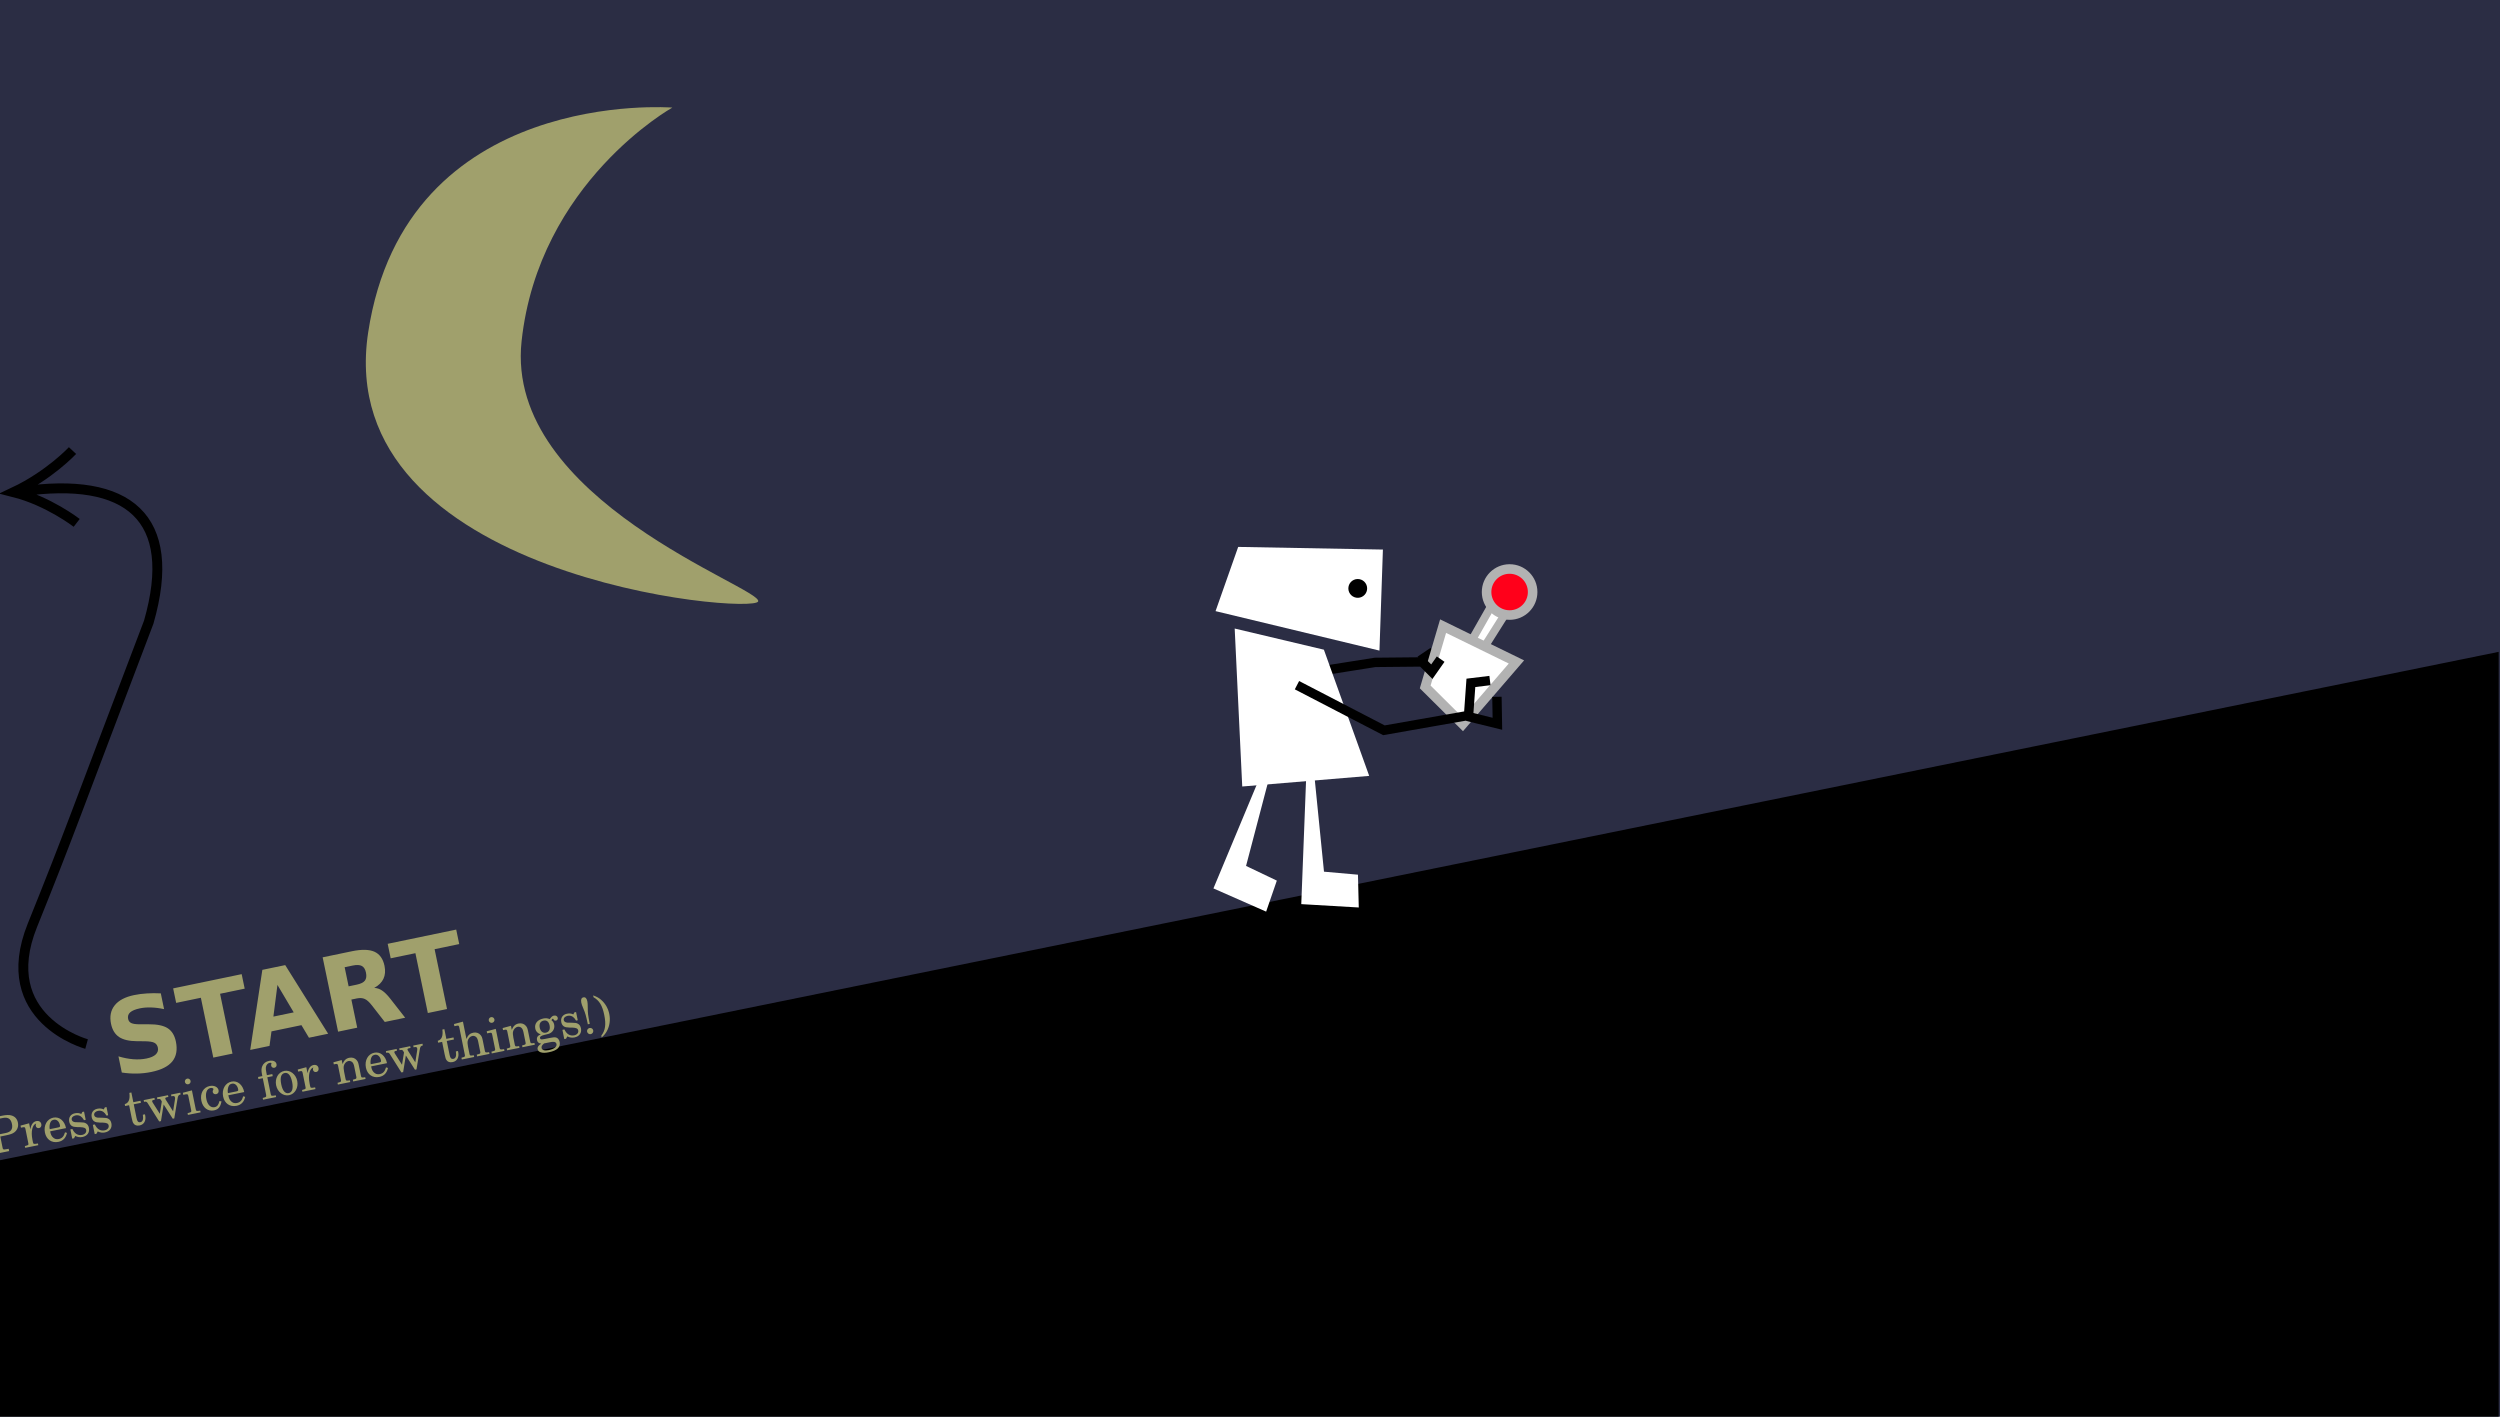
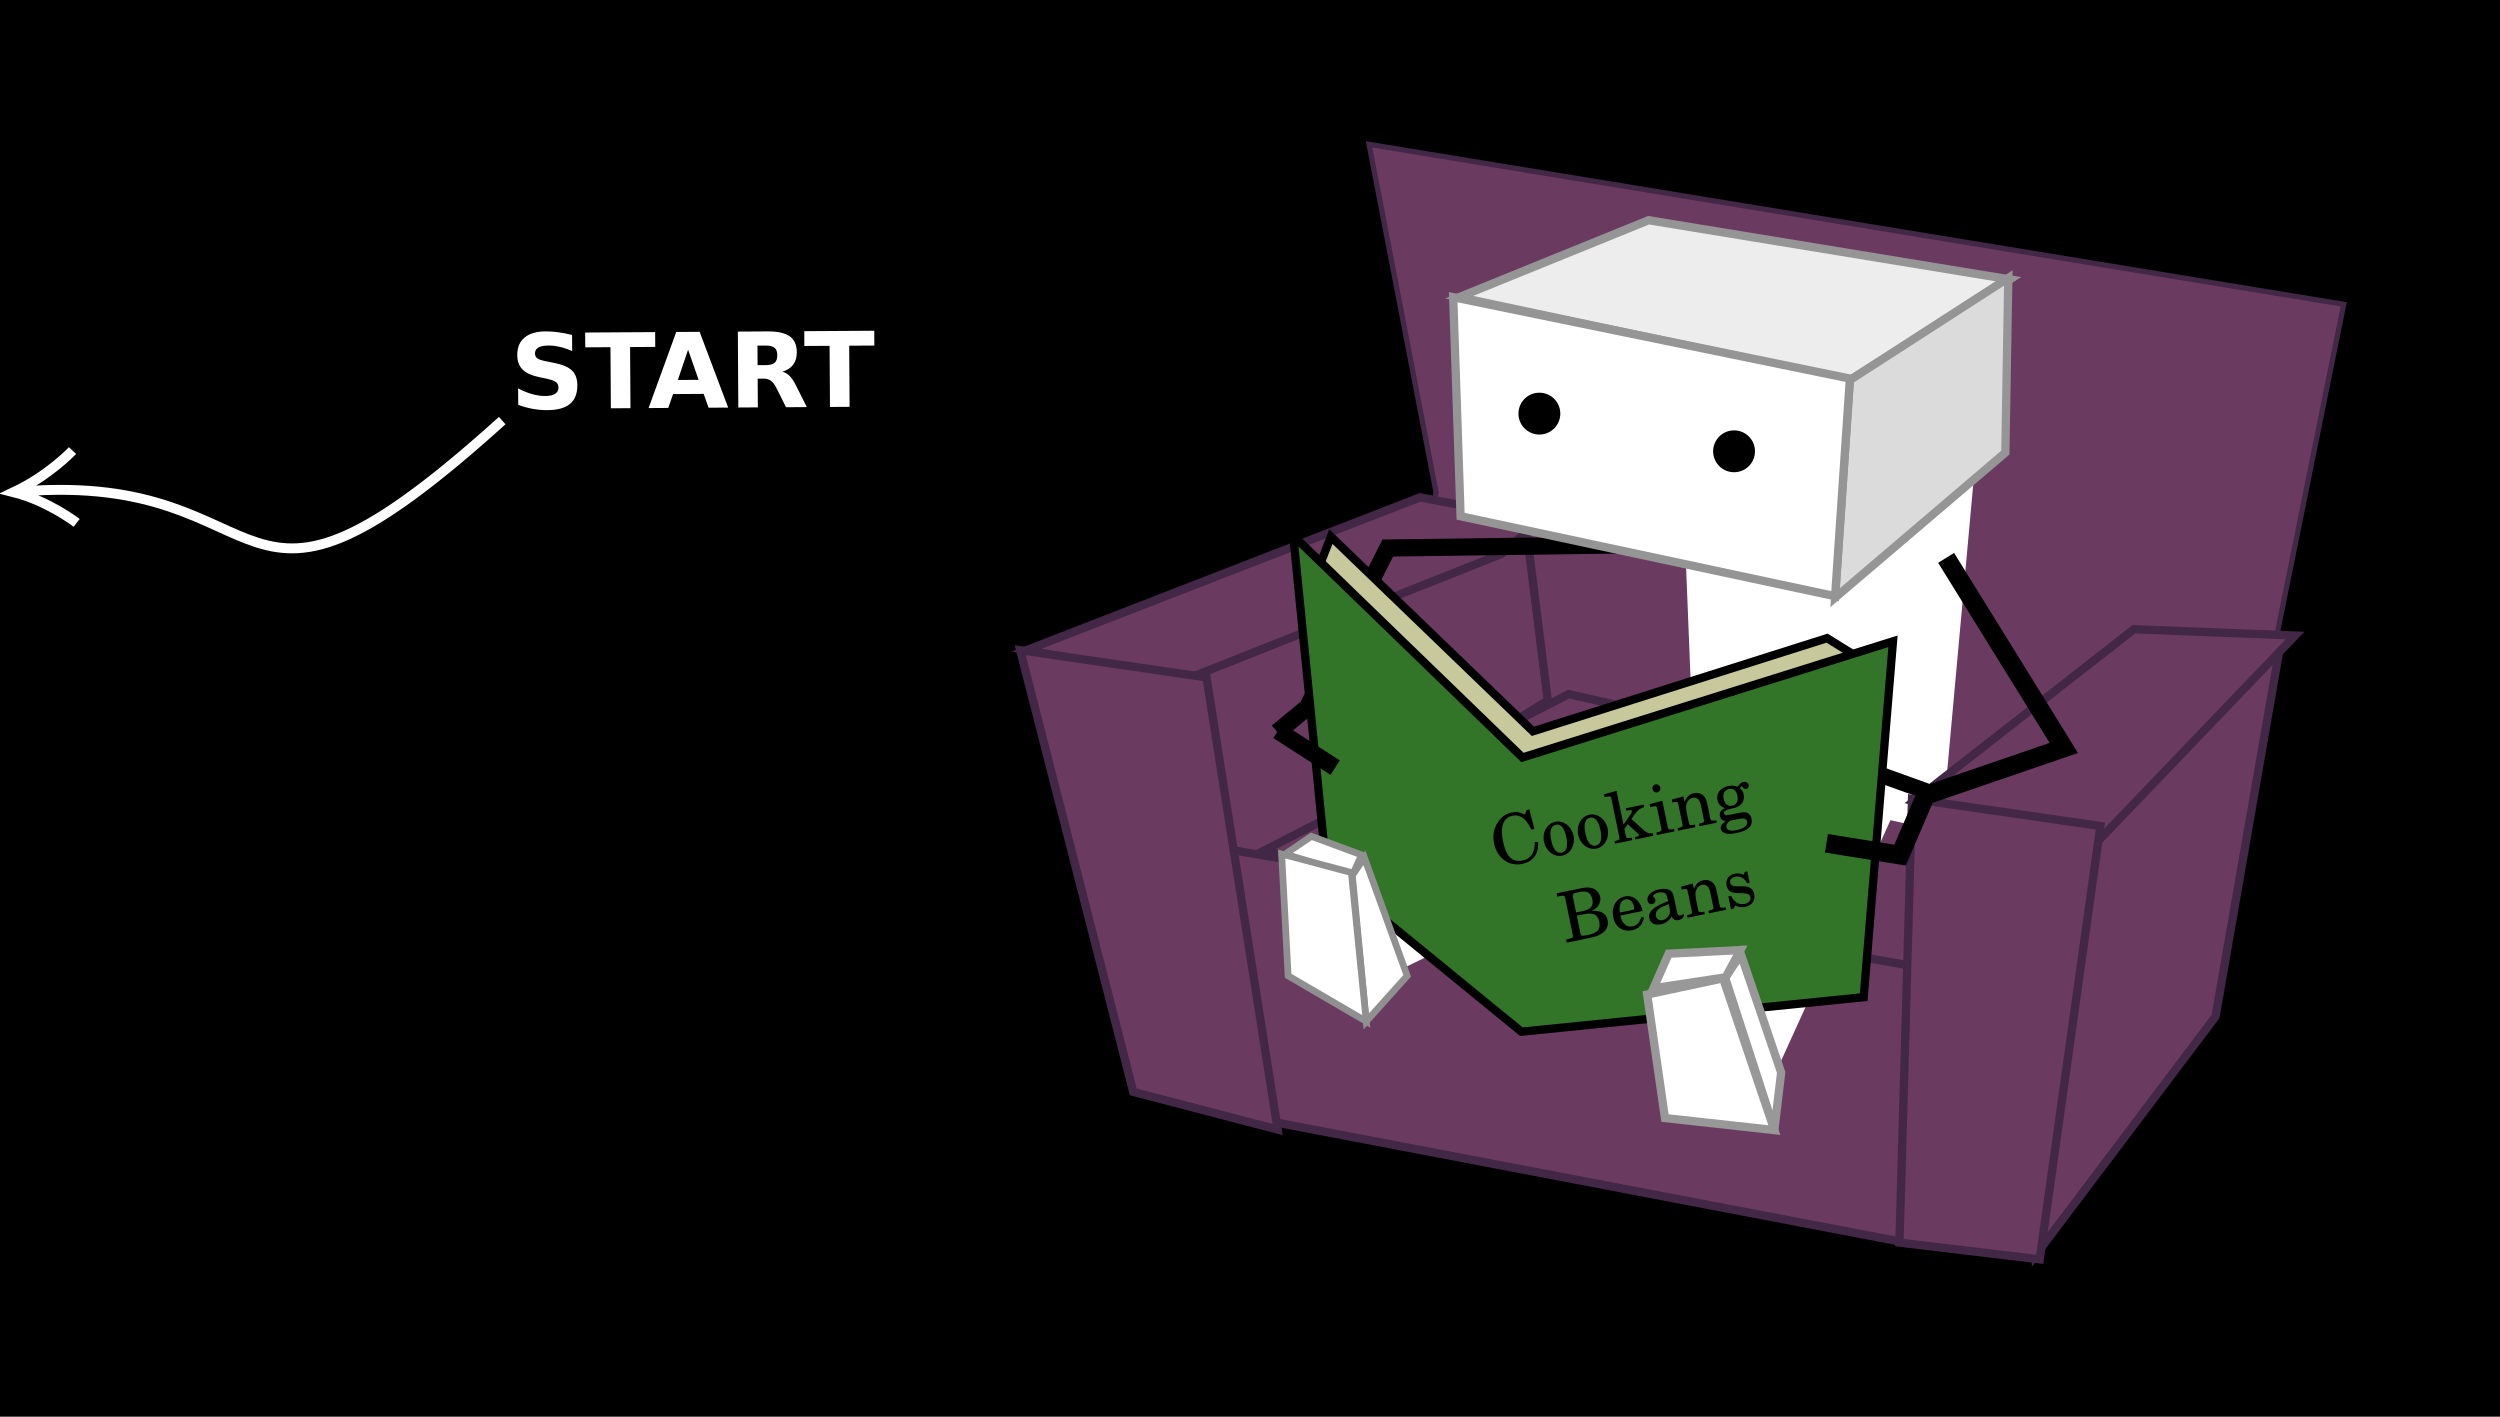
<svg xmlns="http://www.w3.org/2000/svg" width="480" height="272" id="svg2" version="1.1">
  <defs id="defs4" />
  <g id="layer1" transform="translate(0,-780.3622)">
-     <rect style="fill:#2b2d44;fill-opacity:1;stroke:none" id="rect3002" width="480" height="272" x="0" y="780.362" />
-     <text xml:space="preserve" style="font-size:20px;font-style:normal;font-variant:normal;font-weight:normal;font-stretch:normal;line-height:125%;letter-spacing:0px;word-spacing:0px;fill:#a0a06c;fill-opacity:1;stroke:none;font-family:Bitstream Vera Sans;-inkscape-font-specification:Bitstream Vera Sans" x="-179.303" y="971.189" id="text3004" transform="matrix(0.9790895,-0.2034302,0.2034302,0.9790895,0,0)">
-       <tspan id="tspan3006" x="-179.303" y="971.189" style="font-weight:bold;fill:#a0a06c;fill-opacity:1;-inkscape-font-specification:Bitstream Vera Sans Bold">START</tspan>
+     <rect style="fill:#000000;fill-opacity:1;stroke:none" id="rect3002" width="480" height="272" x="0" y="780.362" />
+     <path style="fill:#6a3a61;fill-opacity:1;stroke:#422747;stroke-width:1px;stroke-linecap:butt;stroke-linejoin:miter;stroke-opacity:1" d="M 275.714,874.862 262.857,808.076 450,838.791 l -13.571,67.143 -27.5,56.786 -145.357,-17.857 z" id="path3891" />
+     <path style="fill:#6a3a61;fill-opacity:1;stroke:#422747;stroke-width:1.592px;stroke-linecap:butt;stroke-linejoin:miter;stroke-opacity:1" d="m 293.147,882.687 4.019,32.155 -64.31,40.194 -13.666,-49.036 z" id="path3881" />
+     <path style="fill:#6a3a61;fill-opacity:1;stroke:#422747;stroke-width:1.592px;stroke-linecap:butt;stroke-linejoin:miter;stroke-opacity:1" d="m 230.445,942.576 4.823,51.448 130.63,24.92 11.656,-51.85 z" id="path3877" />
+     <path style="fill:#6a3a61;fill-opacity:1;stroke:#422747;stroke-width:1.592px;stroke-linecap:butt;stroke-linejoin:miter;stroke-opacity:1" d="m 242.503,943.781 58.683,-30.145 79.986,18.087 -2.412,36.174 z" id="path3875" />
+     <path style="fill:#ffffff;fill-opacity:1;stroke:none" d="m 322.782,865.559 56.274,5.684 -6.253,68.779 -47.464,-10.516 z" id="path3062" />
+     <path style="fill:#ffffff;fill-opacity:1;stroke:none" d="m 336.071,933.791 -68.929,33.571 -4.286,-5.714 61.429,-33.214 z" id="path3897" />
+     <text xml:space="preserve" style="font-size:20px;font-style:normal;font-variant:normal;font-weight:normal;font-stretch:normal;line-height:125%;letter-spacing:0px;word-spacing:0px;fill:#ffffff;fill-opacity:1;stroke:none;font-family:Bitstream Vera Sans;-inkscape-font-specification:Bitstream Vera Sans" x="92.648" y="859.459" id="text3004" transform="matrix(0.999981,-0.00615963,0.00615963,0.999981,0,0)">
+       <tspan id="tspan3006" x="92.648" y="859.459" style="font-weight:bold;fill:#ffffff;fill-opacity:1;-inkscape-font-specification:Bitstream Vera Sans Bold">START</tspan>
    </text>
    <flowRoot xml:space="preserve" id="flowRoot3784" style="fill:black;stroke:none;stroke-opacity:1;stroke-width:1px;stroke-linejoin:miter;stroke-linecap:butt;fill-opacity:1;font-family:Century Schoolbook L;font-style:normal;font-weight:normal;font-size:20px;line-height:125%;letter-spacing:0px;word-spacing:0px;-inkscape-font-specification:Century Schoolbook L;font-stretch:normal;font-variant:normal">
      <flowRegion id="flowRegion3786">
        <rect id="rect3788" width="1.071" height="23.571" x="103.929" y="173.071" />
      </flowRegion>
      <flowPara id="flowPara3790" />
    </flowRoot>
-     <path style="fill:none;stroke:#000000;stroke-width:1.9;stroke-linecap:butt;stroke-linejoin:miter;stroke-miterlimit:4;stroke-opacity:1;stroke-dasharray:none" d="m 13.922,86.509 c 0,0 -4.423,4.748 -11.295,7.991 6.655,1.681 12.098,5.893 12.098,5.893 m 1.898,100.064 c 0,0 -17.655,-4.804 -10.393,-22.821 C 13.492,159.619 13.981,157.729 28.559,119.447 34.351,99.278 24.605,91.396 4.056,94.366" id="path4253" transform="translate(0,780.3622)" />
+     <path style="fill:none;stroke:#ffffff;stroke-width:1.9;stroke-linecap:butt;stroke-linejoin:miter;stroke-miterlimit:4;stroke-opacity:1;stroke-dasharray:none" d="m 13.922,86.509 c 0,0 -4.423,4.748 -11.295,7.991 6.655,1.681 12.098,5.893 12.098,5.893 M 96.426,80.754 C 42.78,129.211 55.408,90.214 4.056,94.366" id="path4253" transform="translate(0,780.3622)" />
    <flowRoot xml:space="preserve" id="flowRoot3786" style="fill:black;stroke:none;stroke-opacity:1;stroke-width:1px;stroke-linejoin:miter;stroke-linecap:butt;fill-opacity:1;font-family:Century Schoolbook L;font-style:normal;font-weight:normal;font-size:20px;line-height:125%;letter-spacing:0px;word-spacing:0px;-inkscape-font-specification:Century Schoolbook L;font-stretch:normal;font-variant:normal">
      <flowRegion id="flowRegion3788">
        <rect id="rect3790" width="44.447" height="23.234" x="295.722" y="190.935" />
      </flowRegion>
      <flowPara id="flowPara3792" />
    </flowRoot>
    <flowRoot xml:space="preserve" id="flowRoot3794" style="fill:black;stroke:none;stroke-opacity:1;stroke-width:1px;stroke-linejoin:miter;stroke-linecap:butt;fill-opacity:1;font-family:Century Schoolbook L;font-style:normal;font-weight:normal;font-size:20px;line-height:125%;letter-spacing:0px;word-spacing:0px;-inkscape-font-specification:Century Schoolbook L;font-stretch:normal;font-variant:normal">
      <flowRegion id="flowRegion3796">
        <rect id="rect3798" width="55.053" height="23.739" x="295.217" y="190.935" />
      </flowRegion>
      <flowPara id="flowPara3800" />
    </flowRoot>
    <flowRoot xml:space="preserve" id="flowRoot3814" style="font-size:20px;font-style:normal;font-variant:normal;font-weight:normal;font-stretch:normal;line-height:125%;letter-spacing:0px;word-spacing:0px;fill:#ffffff;fill-opacity:1;stroke:none;font-family:Century Schoolbook L;-inkscape-font-specification:Century Schoolbook L" transform="translate(0,780.3622)">
      <flowRegion id="flowRegion3816">
        <rect id="rect3818" width="288.904" height="51.518" x="103.541" y="141.185" style="fill:#ffffff;fill-opacity:1" />
      </flowRegion>
      <flowPara id="flowPara3820" />
    </flowRoot>
    <flowRoot xml:space="preserve" id="flowRoot3828" style="font-size:20px;font-style:normal;font-variant:normal;font-weight:normal;font-stretch:normal;line-height:125%;letter-spacing:0px;word-spacing:0px;fill:#000000;fill-opacity:1;stroke:none;font-family:Century Schoolbook L;-inkscape-font-specification:Century Schoolbook L" transform="translate(0,780.3622)">
      <flowRegion id="flowRegion3830">
        <rect id="rect3832" width="45.709" height="46.467" x="38.386" y="165.429" />
      </flowRegion>
      <flowPara id="flowPara3834">sdfsd</flowPara>
    </flowRoot>
-     <path style="fill:#a0a06c;fill-opacity:1;stroke:none" d="m 129.088,801.021 c 0,0 -25.658,14.32 -28.945,44.87 -3.287,30.549 46.254,47.296 45.427,49.937 -0.827,2.641 -82.049,-4.348 -74.885,-51.62 7.164,-47.272 58.403,-43.187 58.403,-43.187 z" id="path4026" />
-     <path style="fill:#000000;fill-opacity:1;stroke:none" d="m 479.747,905.518 -480,97.656 0,49.188 480,0 0,-146.844 z" id="rect4047" />
-     <flowRoot xml:space="preserve" id="flowRoot3836-5" style="font-size:20px;font-style:normal;font-variant:normal;font-weight:normal;font-stretch:normal;text-align:end;line-height:125%;letter-spacing:0px;word-spacing:0px;text-anchor:end;fill:#a0a06c;fill-opacity:1;stroke:none;font-family:Century Schoolbook L;-inkscape-font-specification:Century Schoolbook L" transform="translate(-509.2753,825.2732)">
-       <flowRegion id="flowRegion3838-3">
-         <rect id="rect3840-8" width="419.856" height="172.581" x="553.564" y="140.68" style="text-align:end;text-anchor:end;fill:#a0a06c;fill-opacity:1" />
-       </flowRegion>
-       <flowPara style="font-style:italic;text-align:end;text-anchor:end;fill:#a0a06c;fill-opacity:1;font-weight:normal" id="flowPara4005">As the hum from his bean</flowPara>
-       <flowPara style="font-style:italic;text-align:end;text-anchor:end;fill:#a0a06c;fill-opacity:1;font-weight:normal" id="flowPara4082">detector grew louder, Reginald </flowPara>
-       <flowPara style="font-style:italic;text-align:end;text-anchor:end;fill:#a0a06c;fill-opacity:1;font-weight:normal" id="flowPara4147">wondered if his long journey was almost over.</flowPara>
-     </flowRoot>
-     <g id="g4197" transform="matrix(1.833827,0,0,1.833827,-258.1733,-783.6683)">
-       <path id="path4157" d="m 270.421,910.139 -2.37,6.724 17.161,4.132 0.361,-10.578 z" style="fill:#ffffff;fill-opacity:1;stroke:none" />
-       <path transform="matrix(0.3657171,0.06173951,-0.06173951,0.3657171,201.2354,867.0114)" d="m 241.174,89.541 c 0,1.464 -1.187,2.652 -2.652,2.652 -1.464,0 -2.652,-1.187 -2.652,-2.652 0,-1.464 1.187,-2.652 2.652,-2.652 1.464,0 2.652,1.187 2.652,2.652 z" id="path4163" style="fill:#000000;fill-opacity:1;stroke:none" />
+     <path style="fill:#ededed;fill-opacity:1;stroke:#959595;stroke-width:1.592px;stroke-linecap:butt;stroke-linejoin:miter;stroke-opacity:1" d="m 280.151,837.422 75.032,15.916 30.695,-19.326 -69.348,-11.368 z" id="path3056" />
+     <path style="fill:#6a3a61;fill-opacity:1;stroke:#422747;stroke-width:1.592px;stroke-linecap:butt;stroke-linejoin:miter;stroke-opacity:1" d="m 288.324,886.706 -60.693,24.116 -30.547,-5.627 75.564,-29.341 22.91,4.421 z" id="path3869" />
+     <path style="fill:#dbdbdb;fill-opacity:1;stroke:#959595;stroke-width:1.592px;stroke-linecap:butt;stroke-linejoin:miter;stroke-opacity:1" d="m 355.183,853.338 30.411,-19.611 -0.568,33.537 -32.684,27.853 z" id="path3060" />
+     <path style="fill:#ffffff;fill-opacity:1;stroke:none" d="m 363.285,937.149 -22.107,48.634 -9.345,0.301 19.795,-51.347 z" id="path3839" />
+     <path style="fill:#6a3a61;fill-opacity:1;stroke:#422747;stroke-width:1.592px;stroke-linecap:butt;stroke-linejoin:miter;stroke-opacity:1" d="m 390.818,1021.355 34.567,-45.821 12.46,-71.545 -51.448,27.332 z" id="path3879" />
+     <path style="fill:#6a3a61;fill-opacity:1;stroke:#422747;stroke-width:1.592px;stroke-linecap:butt;stroke-linejoin:miter;stroke-opacity:1" d="m 367.505,934.135 35.772,7.235 37.38,-38.988 -30.949,-1.206 z" id="path3867" />
+     <path style="fill:none;stroke:#000000;stroke-width:3.1;stroke-linecap:butt;stroke-linejoin:miter;stroke-miterlimit:4;stroke-opacity:1;stroke-dasharray:none" d="m 369.864,932.299 -10.859,-3.914" id="path3909" />
+     <path style="fill:none;stroke:#000000;stroke-width:3.3;stroke-linecap:butt;stroke-linejoin:miter;stroke-miterlimit:4;stroke-opacity:1;stroke-dasharray:none" d="m 323.776,884.822 -57.326,0.758 -15.405,30.557 -5.808,4.798" id="path3911" />
+     <g id="g3915" transform="translate(-12.85714,-10.71429)">
+       <path id="path3058" d="m 291.871,848.136 1.421,42.063 71.906,15.347 2.842,-41.779 z" style="fill:#ffffff;fill-opacity:1;stroke:#959595;stroke-width:1.592px;stroke-linecap:butt;stroke-linejoin:miter;stroke-opacity:1" />
+       <path transform="matrix(1.591591,0,0,1.591591,-100.3545,735.4137)" d="m 282.843,89.415 c 0,1.395 -1.131,2.525 -2.525,2.525 -1.395,0 -2.525,-1.131 -2.525,-2.525 0,-1.395 1.131,-2.525 2.525,-2.525 1.395,0 2.525,1.131 2.525,2.525 z" id="path3847" style="fill:#000000;fill-opacity:1;stroke:none" />
+       <path d="m 282.843,89.415 c 0,1.395 -1.131,2.525 -2.525,2.525 -1.395,0 -2.525,-1.131 -2.525,-2.525 0,-1.395 1.131,-2.525 2.525,-2.525 1.395,0 2.525,1.131 2.525,2.525 z" id="path3847-1" style="fill:#000000;fill-opacity:1;stroke:none" transform="matrix(1.591591,0,0,1.591591,-137.7346,728.1788)" />
    </g>
-     <path style="fill:#ffffff;fill-opacity:1;stroke:none" d="m 250.829,928.516 -0.985,25.44 11.04,0.644 -0.156,-6.297 -6.522,-0.578 -1.784,-17.808 z" id="path4165" />
-     <path style="fill:#ffffff;fill-opacity:1;stroke:none" d="m 242.784,927.443 -9.805,23.495 10.12,4.458 2.052,-5.956 -5.909,-2.819 4.546,-17.31 z" id="path4165-7" />
-     <path style="fill:#ffffff;fill-opacity:1;stroke:#b2b2b2;stroke-width:1.524px;stroke-linecap:butt;stroke-linejoin:miter;stroke-opacity:1" d="m 280.218,907.468 8.655,-15.235 2.33,2.509 -8.999,14.262 -2.417,2.849 -1.378,-0.673 z" id="path4203" />
-     <path style="fill:none;stroke:#000000;stroke-width:1.8;stroke-linecap:butt;stroke-linejoin:miter;stroke-opacity:1;stroke-miterlimit:4;stroke-dasharray:none" d="m 272.679,126.821 2.5,-1.696" id="path4222" transform="translate(0,780.3622)" />
-     <path style="fill:#ffffff;fill-opacity:1;stroke:#b2b2b2;stroke-width:1.834px;stroke-linecap:butt;stroke-linejoin:miter;stroke-opacity:1" d="m 273.639,912.253 7.202,7.157 10.315,-11.953 -14.081,-6.877 z" id="path4201" />
-     <path style="fill:none;stroke:#000000;stroke-width:1.8;stroke-linecap:butt;stroke-linejoin:miter;stroke-miterlimit:4;stroke-opacity:1;stroke-dasharray:none" d="m 248.214,129.679 15.804,-2.5 9.018,-0.089 1.875,1.875 1.696,-2.411" id="path4220" transform="translate(0,780.3622)" />
-     <path style="fill:#ff001a;fill-opacity:1;stroke:#b2b2b2;stroke-width:1;stroke-miterlimit:4;stroke-dashoffset:0;stroke-opacity:1" d="m 303.839,135.571 c 0,1.331 -1.079,2.411 -2.411,2.411 -1.331,0 -2.411,-1.079 -2.411,-2.411 0,-1.331 1.079,-2.411 2.411,-2.411 1.331,0 2.411,1.079 2.411,2.411 z" id="path4213" transform="matrix(1.833827,0,0,1.833827,-262.9216,645.4162)" />
-     <path style="fill:#ffffff;fill-opacity:1;stroke:none" d="m 237.06,901.042 1.45,30.328 24.376,-2.038 -8.699,-24.23 z" id="path4159" />
-     <g id="g4224" style="stroke:#000000;stroke-opacity:1;stroke-width:1.8;stroke-miterlimit:4;stroke-dasharray:none">
-       <path transform="translate(0,780.3622)" id="path4216" d="m 249.018,131.554 16.696,8.661 16.25,-2.857 0.446,-6.25 3.661,-0.446" style="fill:none;stroke:#000000;stroke-width:1.8;stroke-linecap:butt;stroke-linejoin:miter;stroke-opacity:1;stroke-miterlimit:4;stroke-dasharray:none" />
-       <path transform="translate(0,780.3622)" id="path4218" d="m 281.696,137.536 5.804,1.429 -0.089,-5.179" style="fill:none;stroke:#000000;stroke-width:1.8;stroke-linecap:butt;stroke-linejoin:miter;stroke-opacity:1;stroke-miterlimit:4;stroke-dasharray:none" />
+     <g id="g3841" transform="matrix(1.591591,0,0,1.591591,-103.1955,-507.3664)" style="stroke:#000000;stroke-opacity:1">
+       <path transform="translate(0,780.3622)" id="path3835" d="m 224.254,96.36 1.136,-2.904 24.37,23.486 35.482,-11.238 2.652,1.641 -2.273,38.007 -58.21,-15.531 z" style="fill:#c8c89d;fill-opacity:1;stroke:#000000;stroke-width:1px;stroke-linecap:butt;stroke-linejoin:miter;stroke-opacity:1" />
+       <path transform="translate(0,780.3622)" id="path3833" d="m 220.845,93.329 27.653,26.769 44.699,-14.016 -3.536,42.931 -41.29,4.167 -23.486,-19.193 z" style="fill:#337528;fill-opacity:1;stroke:#000000;stroke-width:1px;stroke-linecap:butt;stroke-linejoin:miter;stroke-opacity:1" />
    </g>
-     <text xml:space="preserve" style="font-size:15.978px;font-style:normal;font-variant:normal;font-weight:normal;font-stretch:normal;text-align:center;line-height:125%;letter-spacing:0px;word-spacing:0px;text-anchor:middle;fill:#a0a06c;fill-opacity:1;stroke:none;font-family:Century Schoolbook L;-inkscape-font-specification:Century Schoolbook L" x="-129.853" y="981.829" id="text4232" transform="matrix(0.9801374,-0.1983198,0.1983198,0.9801374,0,0)">
-       <tspan x="-129.853" y="981.829" id="tspan4236" style="font-size:9.587px;text-align:center;text-anchor:middle;fill:#a0a06c;fill-opacity:1">(Press twice for new things!)</tspan>
+     <path style="fill:#6a3a61;fill-opacity:1;stroke:#422747;stroke-width:1.592px;stroke-linecap:butt;stroke-linejoin:miter;stroke-opacity:1" d="m 231.651,910.421 13.666,86.818 -27.734,-7.235 -21.705,-84.809 z" id="path3871" />
+     <path style="fill:#6a3a61;fill-opacity:1;stroke:#422747;stroke-width:1.592px;stroke-linecap:butt;stroke-linejoin:miter;stroke-opacity:1" d="m 367.104,933.733 -2.412,85.211 26.93,3.216 11.656,-83.201 z" id="path3873" />
+     <path style="fill:#ffffff;fill-opacity:1;stroke:#989898;stroke-width:1.592px;stroke-linecap:butt;stroke-linejoin:miter;stroke-opacity:1" d="m 341.982,986.286 -1.306,10.953 -9.446,-29.14 3.015,-4.522 z" id="path3885" />
+     <path style="fill:#ffffff;fill-opacity:1;stroke:#989898;stroke-width:1.592px;stroke-linecap:butt;stroke-linejoin:miter;stroke-opacity:1" d="m 334.145,962.773 -13.766,0.703 -2.914,6.632 13.867,-2.11 z" id="path3887" />
+     <path style="fill:#ffffff;fill-opacity:1;stroke:#989898;stroke-width:1.592px;stroke-linecap:butt;stroke-linejoin:miter;stroke-opacity:1" d="m 316.258,971.314 3.416,23.714 21.001,2.311 -9.847,-29.141 z" id="path3889" />
+     <text xml:space="preserve" style="font-size:13.389px;font-style:normal;font-variant:normal;font-weight:normal;font-stretch:normal;text-align:center;line-height:125%;letter-spacing:0px;word-spacing:0px;text-anchor:middle;fill:#000000;fill-opacity:1;stroke:none;font-family:Century Schoolbook L;-inkscape-font-specification:Century Schoolbook L" x="128.262" y="985.572" id="text3893" transform="matrix(0.9793642,-0.2021032,0.2021032,0.9793642,0,0)">
+       <tspan id="tspan3895" x="128.262" y="985.572">Cooking</tspan>
+       <tspan x="128.262" y="1002.308" id="tspan3049">Beans</tspan>
    </text>
+     <path style="fill:#ffffff;fill-opacity:1;stroke:#909090;stroke-width:1.3;stroke-linecap:butt;stroke-linejoin:miter;stroke-miterlimit:4;stroke-opacity:1;stroke-dasharray:none" d="m 261.964,945.041 8.214,22.679 -7.857,8.75 -2.679,-28.036 z" id="path3899" />
+     <path style="fill:#ffffff;fill-opacity:1;stroke:#909090;stroke-width:1.3;stroke-linecap:butt;stroke-linejoin:miter;stroke-miterlimit:4;stroke-opacity:1;stroke-dasharray:none" d="m 261.429,944.505 -9.643,-3.571 -5,3.393 12.857,4.107 z" id="path3901" />
+     <path style="fill:#ffffff;fill-opacity:1;stroke:#909090;stroke-width:1.3;stroke-linecap:butt;stroke-linejoin:miter;stroke-miterlimit:4;stroke-opacity:1;stroke-dasharray:none" d="m 246.071,944.326 1.25,23.393 15,8.75 -2.857,-28.571 z" id="path3903" />
+     <path style="fill:none;stroke:#000000;stroke-width:3.6;stroke-linecap:butt;stroke-linejoin:miter;stroke-miterlimit:4;stroke-opacity:1;stroke-dasharray:none" d="m 373.652,887.473 22.602,36.492 -26.517,9.091 -4.924,11.49 -14.142,-2.273" id="path3907" />
+     <path style="fill:none;stroke:#000000;stroke-width:3.3;stroke-linecap:butt;stroke-linejoin:miter;stroke-miterlimit:4;stroke-opacity:1;stroke-dasharray:none" d="m 245.363,920.682 10.985,7.071" id="path3913" />
  </g>
</svg>
